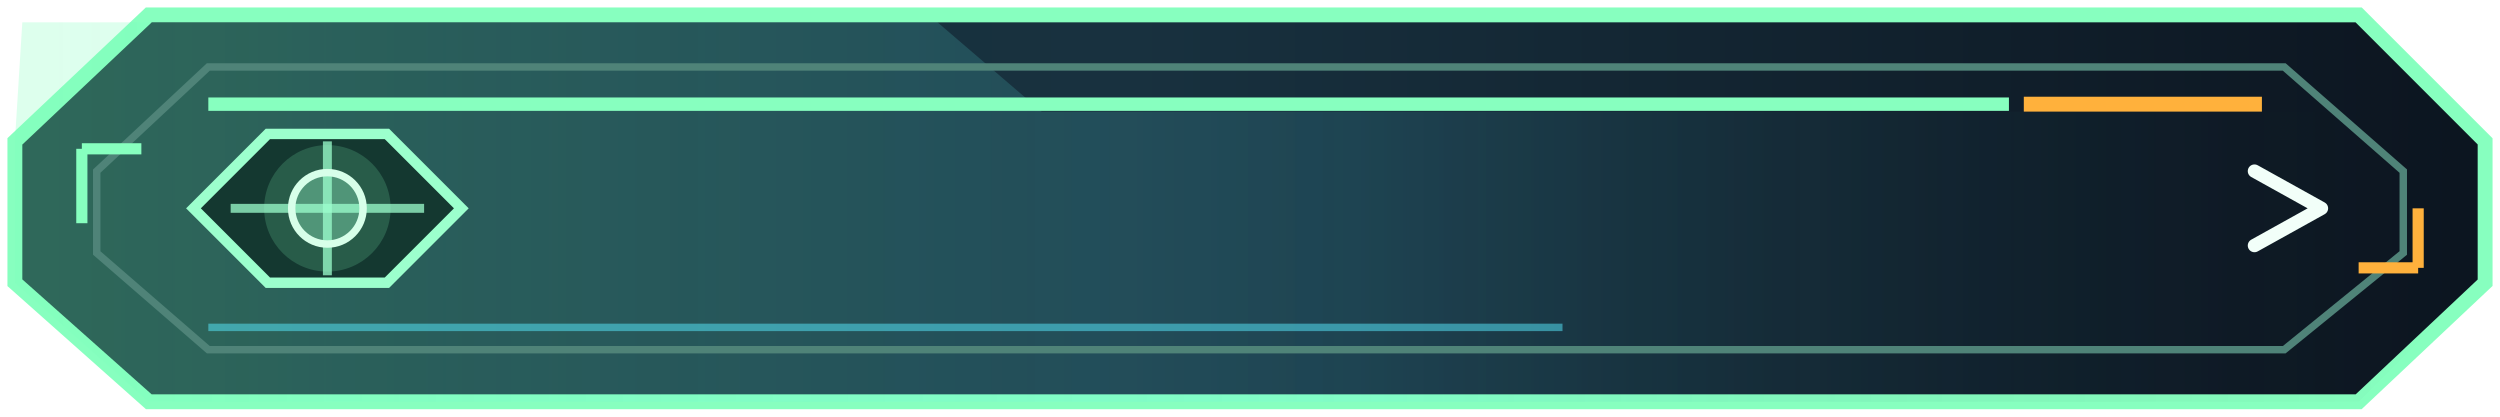
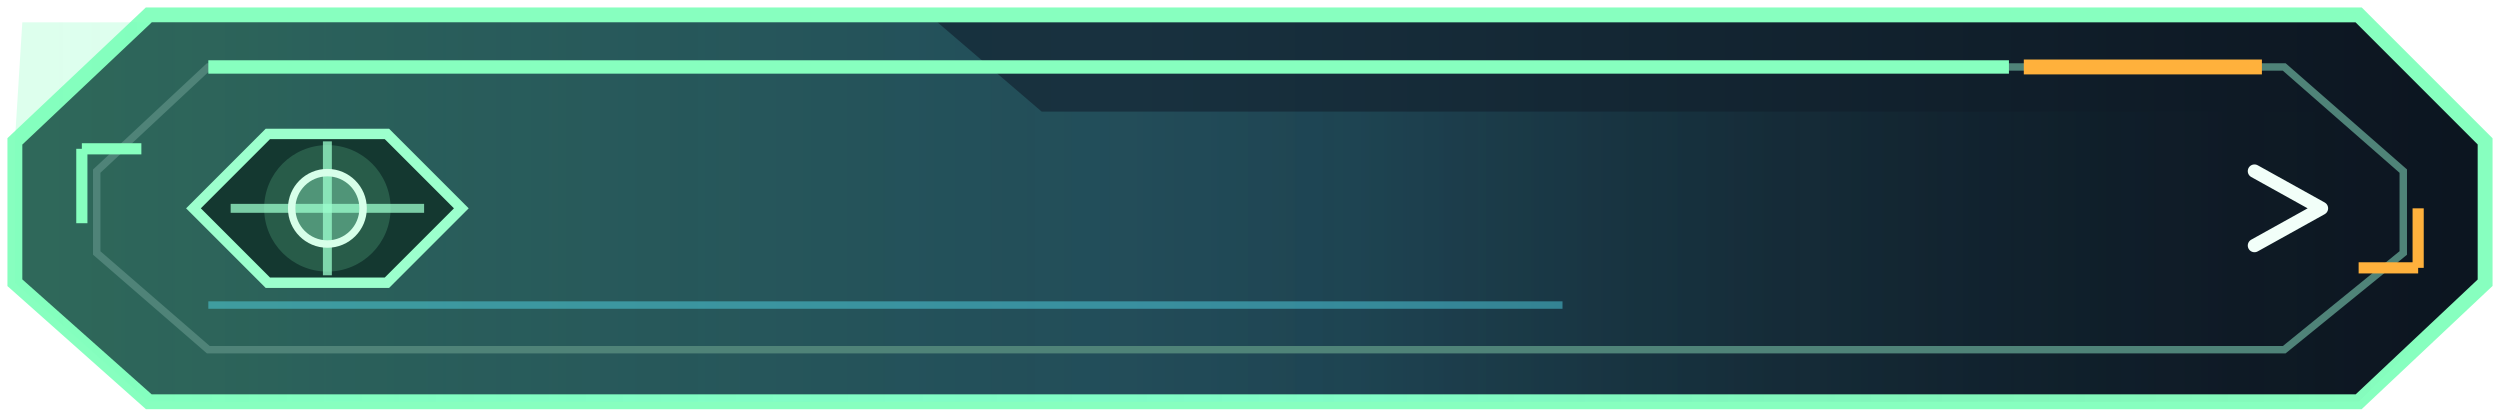
<svg xmlns="http://www.w3.org/2000/svg" width="336" height="56" viewBox="0 0 336 56" version="1.1">
  <defs>
    <linearGradient id="bg_active" x1="0%" y1="0%" x2="100%" y2="0%">
      <stop offset="0%" stop-color="#143338" />
      <stop offset="45%" stop-color="#18313f" />
      <stop offset="100%" stop-color="#0c1520" />
    </linearGradient>
    <linearGradient id="wash" x1="0%" y1="0%" x2="100%" y2="0%">
      <stop offset="0%" stop-color="#7cffb8" stop-opacity="0.26" />
      <stop offset="55%" stop-color="#58ecff" stop-opacity="0.12" />
      <stop offset="100%" stop-color="#000000" stop-opacity="0" />
    </linearGradient>
  </defs>
  <g id="button_nav_frame_active">
    <path d="M20 2 H317 L334 19 V38 L317 54 H20 L2 38 V19 Z" fill="url(#bg_active)" stroke="#87ffbf" stroke-width="2" />
    <path d="M3 3 H126 L140 15 H317 L333 31 V38 L317 54 H20 L2 38 V19 Z" fill="url(#wash)" />
    <path d="M28 9 H307 L323 23 V34 L307 47 H28 L13 34 V23 Z" fill="none" stroke="#4f8378" stroke-width="1" />
-     <path d="M28 14 H270" stroke="#87ffbf" stroke-width="1.8" />
-     <path d="M272 14 H304" stroke="#ffb13c" stroke-width="2" />
-     <path d="M28 44 H210" stroke="#58ecff" stroke-width="1" stroke-opacity="0.5" />
+     <path d="M28 9 H270" stroke="#87ffbf" stroke-width="1.8" />
+     <path d="M272 9 H304" stroke="#ffb13c" stroke-width="2" />
+     <path d="M28 41 H210" stroke="#58ecff" stroke-width="1" stroke-opacity="0.42" />
    <g>
      <path d="M26 28 L36 18 H52 L62 28 L52 38 H36 Z" fill="#143830" stroke="#9cffcd" stroke-width="1.4" />
      <circle cx="44" cy="28" r="8.5" fill="#88ffc1" fill-opacity="0.18" />
      <path d="M44 19 V37" stroke="#9cffcd" stroke-width="1.2" stroke-opacity="0.75" />
      <path d="M31 28 H57" stroke="#9cffcd" stroke-width="1.2" stroke-opacity="0.75" />
      <circle cx="44" cy="28" r="4.8" fill="#9cffcd" fill-opacity="0.35" stroke="#d7ffe9" stroke-width="1" />
    </g>
    <path d="M303 23 L312 28 L303 33" fill="none" stroke="#f2fff9" stroke-width="1.8" stroke-linecap="round" stroke-linejoin="round" />
    <path d="M11 20 H19" stroke="#87ffbf" stroke-width="1.5" />
    <path d="M11 20 V30" stroke="#87ffbf" stroke-width="1.5" />
    <path d="M325 36 H317" stroke="#ffb13c" stroke-width="1.5" />
    <path d="M325 36 V28" stroke="#ffb13c" stroke-width="1.5" />
  </g>
</svg>
